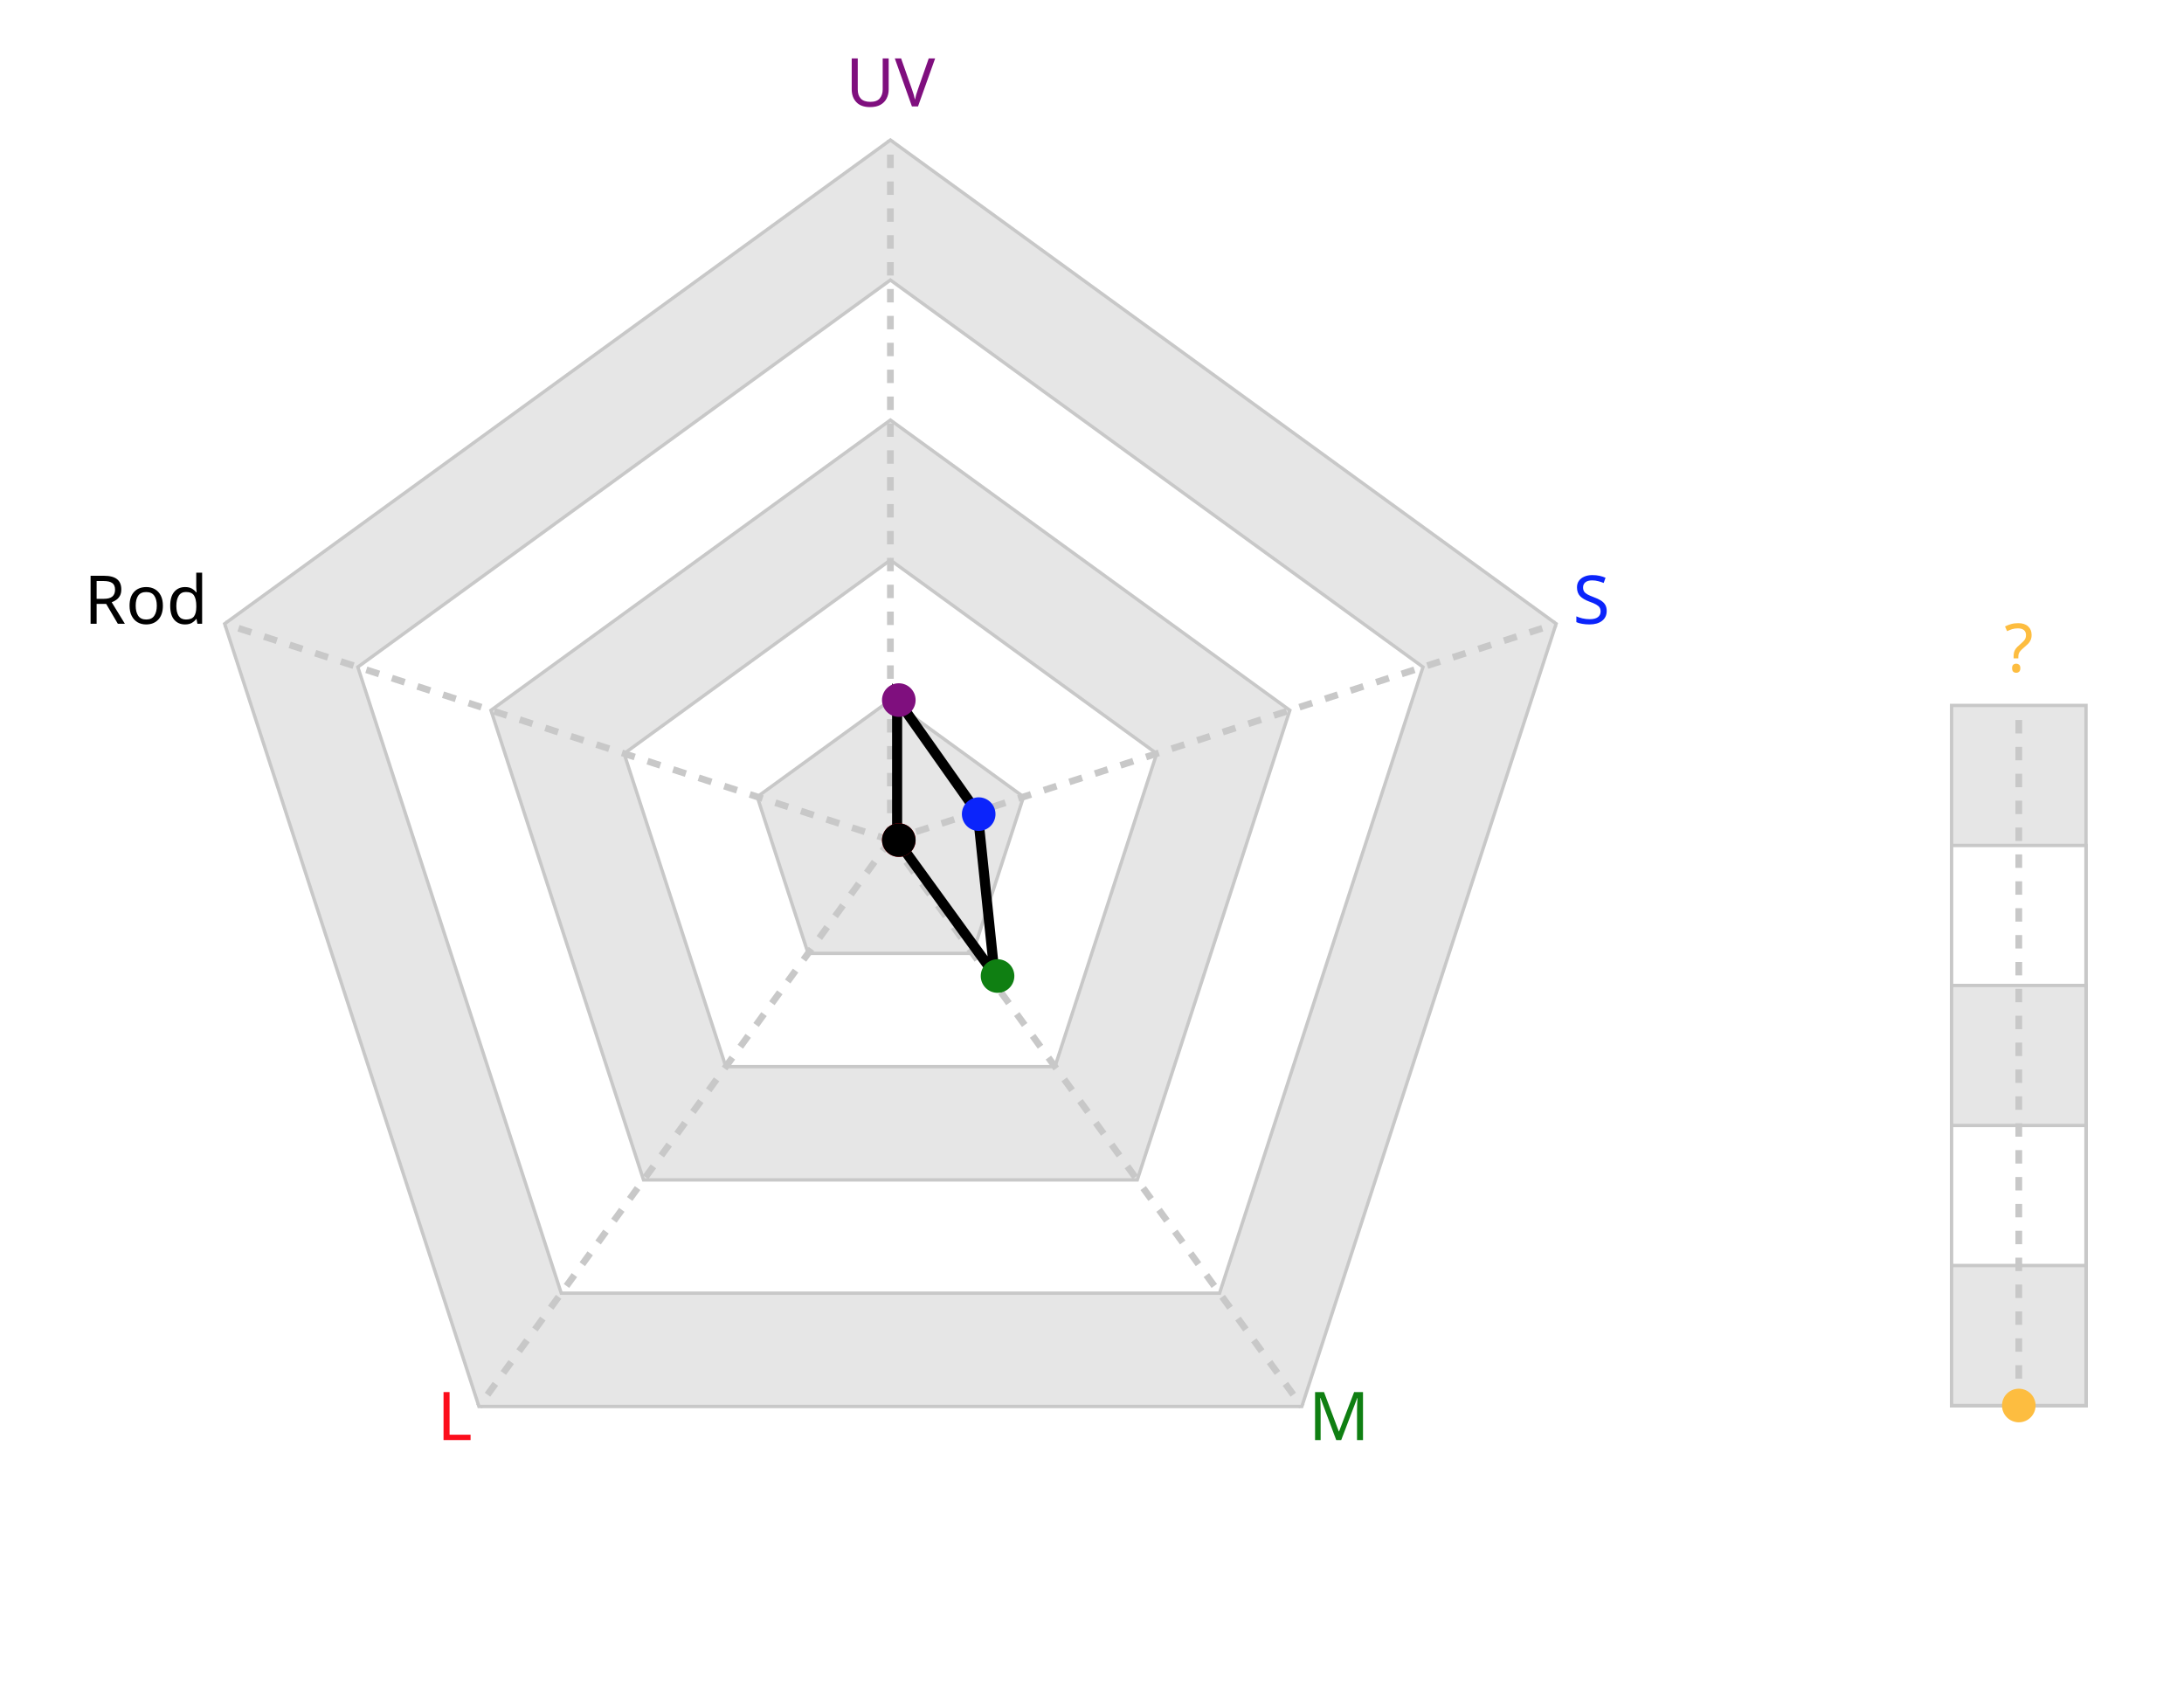
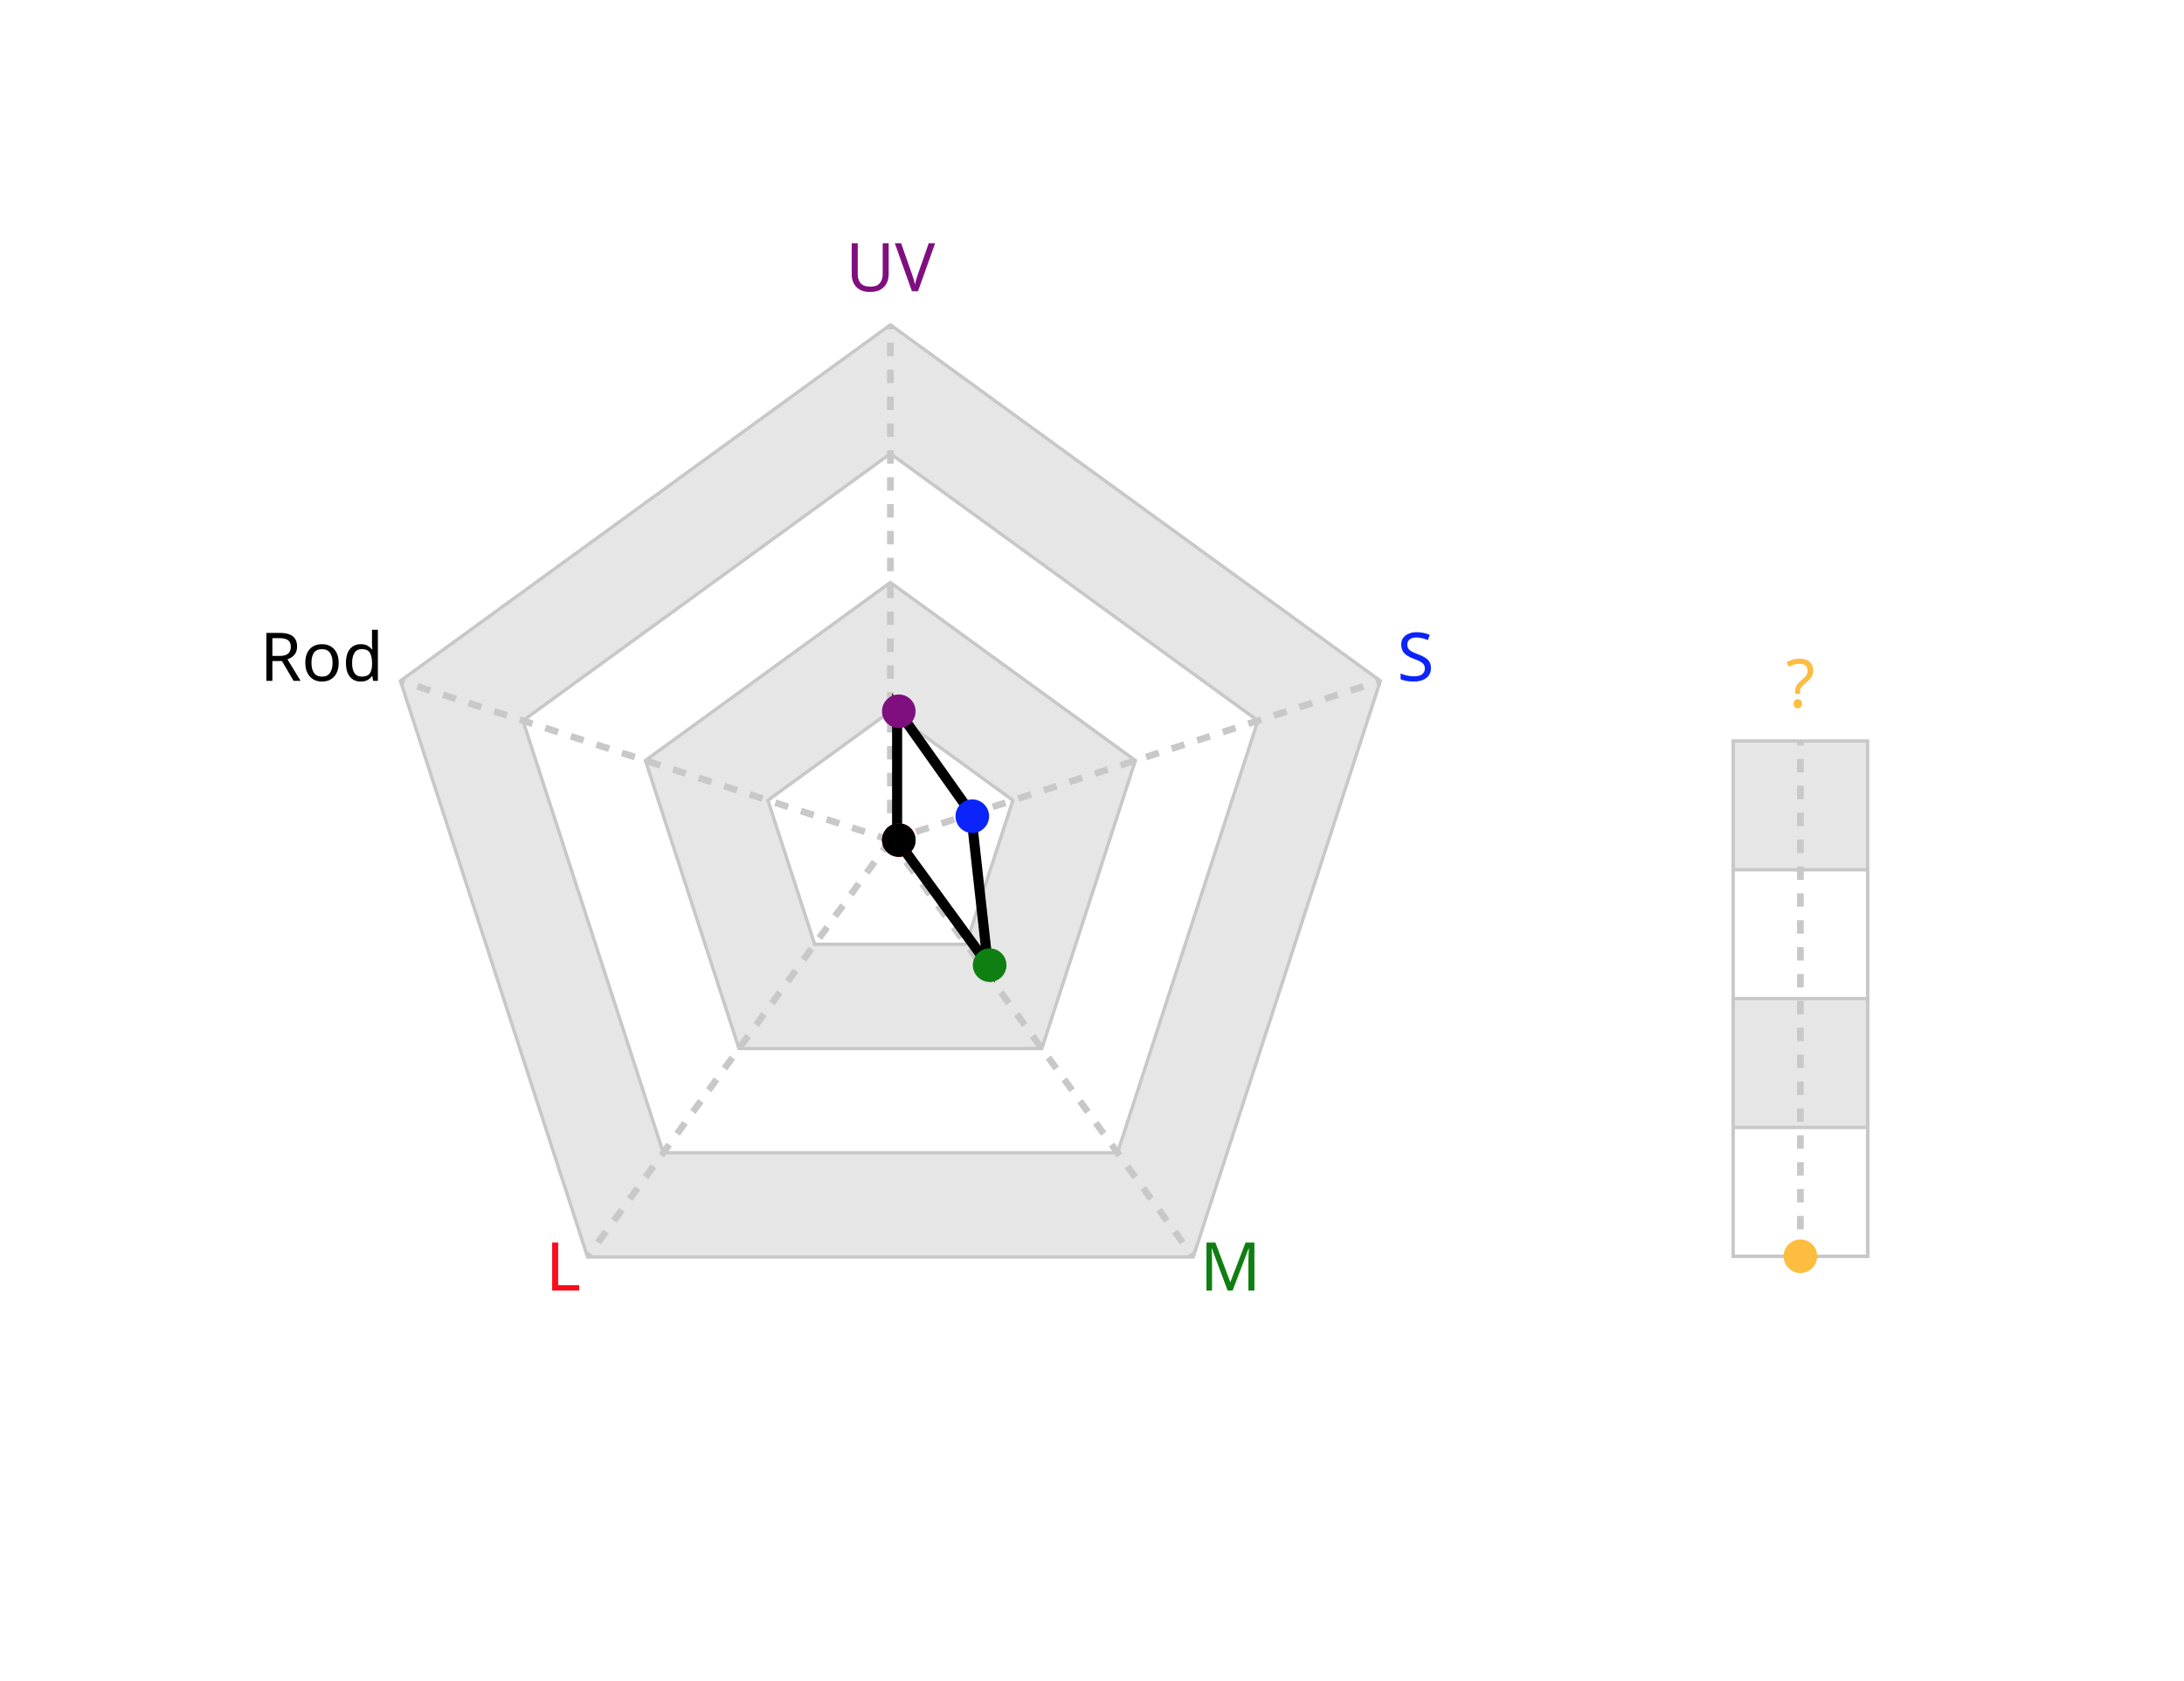
<svg xmlns="http://www.w3.org/2000/svg" baseProfile="full" height="500" version="1.1" width="650">
  <defs />
-   <polygon fill="rgb(230,230,230)" id="axGonMinor" points="265.0,41.667 463.137,185.621 387.455,418.545 142.545,418.545 66.863,185.621" stroke="rgb(200,200,200)" stroke-width="1" />
-   <polygon fill="rgb(255,255,255)" id="axGon" points="265.0,83.333 423.509,198.497 362.964,384.836 167.036,384.836 106.491,198.497" stroke="rgb(200,200,200)" stroke-width="1" />
-   <polygon fill="rgb(230,230,230)" id="axGonMinor" points="265.0,125 383.882,211.373 338.473,351.127 191.527,351.127 146.118,211.373" stroke="rgb(200,200,200)" stroke-width="1" />
-   <polygon fill="rgb(255,255,255)" id="axGon" points="265.0,166.667 344.255,224.249 313.982,317.418 216.018,317.418 185.745,224.249" stroke="rgb(200,200,200)" stroke-width="1" />
-   <polygon fill="rgb(230,230,230)" id="axGonMinor" points="265.0,208.333 304.627,237.124 289.491,283.709 240.509,283.709 225.373,237.124" stroke="rgb(200,200,200)" stroke-width="1" />
-   <rect fill="rgb(230,230,230)" height="208.333" id="zaxGonMinor" stroke="rgb(200,200,200)" stroke-width="1" width="40" x="580.833" y="209.926" />
-   <rect fill="rgb(255,255,255)" height="166.667" id="zaxGon" stroke="rgb(200,200,200)" stroke-width="1" width="40" x="580.833" y="251.593" />
-   <rect fill="rgb(230,230,230)" height="125" id="zaxGonMinor" stroke="rgb(200,200,200)" stroke-width="1" width="40" x="580.833" y="293.259" />
-   <rect fill="rgb(255,255,255)" height="83.333" id="zaxGon" stroke="rgb(200,200,200)" stroke-width="1" width="40" x="580.833" y="334.926" />
-   <rect fill="rgb(230,230,230)" height="41.667" id="zaxGonMinor" stroke="rgb(200,200,200)" stroke-width="1" width="40" x="580.833" y="376.593" />
-   <line id="ax" stroke="rgb(200,200,200)" stroke-dasharray="4" stroke-width="2" x1="600.833" x2="600.833" y1="418.259" y2="209.926" />
-   <text fill="rgb(253,189,64)" font-family="sans-serif" font-size="20" text-anchor="middle" transform="translate(0,-10)" x="600.833" y="209.926">?</text>
-   <line id="ax" stroke="rgb(200,200,200)" stroke-dasharray="4" stroke-width="2" transform="rotate(0.0,265.0,250.0)" x1="265.0" x2="265.0" y1="250.0" y2="41.667" />
-   <text alignment-baseline="middle" fill="rgb(127,15,126)" font-family="sans-serif" font-size="20" text-anchor="middle" transform="translate(0,-10)" x="265.0" y="41.667">UV</text>
-   <line id="ax" stroke="rgb(200,200,200)" stroke-dasharray="4" stroke-width="2" transform="rotate(72.0,265.0,250.0)" x1="265.0" x2="265.0" y1="250.0" y2="41.667" />
-   <text alignment-baseline="middle" fill="rgb(11,36,251)" font-family="sans-serif" font-size="20" text-anchor="start" transform="translate(+5,0)" x="463.137" y="185.621">S</text>
-   <line id="ax" stroke="rgb(200,200,200)" stroke-dasharray="4" stroke-width="2" transform="rotate(144.0,265.0,250.0)" x1="265.0" x2="265.0" y1="250.0" y2="41.667" />
-   <text alignment-baseline="middle" fill="rgb(15,127,18)" font-family="sans-serif" font-size="20" text-anchor="start" transform="translate(2,10)" x="387.455" y="418.545">M</text>
-   <line id="ax" stroke="rgb(200,200,200)" stroke-dasharray="4" stroke-width="2" transform="rotate(216.0,265.0,250.0)" x1="265.0" x2="265.0" y1="250.0" y2="41.667" />
-   <text alignment-baseline="middle" fill="rgb(252,13,27)" font-family="sans-serif" font-size="20" text-anchor="end" transform="translate(-2,10)" x="142.545" y="418.545">L</text>
-   <line id="ax" stroke="rgb(200,200,200)" stroke-dasharray="4" stroke-width="2" transform="rotate(288.0,265.0,250.0)" x1="265.0" x2="265.0" y1="250.0" y2="41.667" />
-   <text alignment-baseline="middle" fill="rgb(0,0,0)" font-family="sans-serif" font-size="20" text-anchor="end" transform="translate(-5,0)" x="66.863" y="185.621">Rod</text>
-   <path d="M267,208 L291,242 L296,290 L267,250 L267,250 Z" fill="none" id="cellGon" stroke="rgb(0,0,0)" stroke-linecap="round" stroke-opacity="1" stroke-width="3" />
-   <circle cx="267.5" cy="208.333" fill="rgb(127,15,126)" id="uDat" r="5" stroke="none" stroke-width="4" transform="rotate(0.0,267.5,250.0)" />
-   <circle cx="267.5" cy="225.0" fill="rgb(11,36,251)" id="sDat" r="5" stroke="none" stroke-width="4" transform="rotate(72.0,267.5,250.0)" />
-   <circle cx="267.5" cy="200.0" fill="rgb(15,127,18)" id="mDat" r="5" stroke="none" stroke-width="4" transform="rotate(144.0,267.5,250.0)" />
+   <polygon fill="rgb(230,230,230)" id="axGonMinor" points="265.0,96.667 410.829,202.617 355.127,374.049 174.873,374.049 119.171,202.617" stroke="rgb(200,200,200)" stroke-width="1" />
+   <polygon fill="rgb(255,255,255)" id="axGon" points="265.0,135.0 374.371,214.463 332.595,343.037 197.405,343.037 155.629,214.463" stroke="rgb(200,200,200)" stroke-width="1" />
+   <polygon fill="rgb(230,230,230)" id="axGonMinor" points="265.0,173.333 337.914,226.309 310.064,312.025 219.936,312.025 192.086,226.309" stroke="rgb(200,200,200)" stroke-width="1" />
+   <polygon fill="rgb(255,255,255)" id="axGon" points="265.0,211.667 301.457,238.154 287.532,281.012 242.468,281.012 228.543,238.154" stroke="rgb(200,200,200)" stroke-width="1" />
+   <rect fill="rgb(230,230,230)" height="153.333" id="zaxGonMinor" stroke="rgb(200,200,200)" stroke-width="1" width="40" x="515.833" y="220.506" />
+   <rect fill="rgb(255,255,255)" height="115.0" id="zaxGon" stroke="rgb(200,200,200)" stroke-width="1" width="40" x="515.833" y="258.839" />
+   <rect fill="rgb(230,230,230)" height="76.667" id="zaxGonMinor" stroke="rgb(200,200,200)" stroke-width="1" width="40" x="515.833" y="297.172" />
+   <rect fill="rgb(255,255,255)" height="38.333" id="zaxGon" stroke="rgb(200,200,200)" stroke-width="1" width="40" x="515.833" y="335.506" />
+   <line id="ax" stroke="rgb(200,200,200)" stroke-dasharray="4" stroke-width="2" x1="535.833" x2="535.833" y1="373.839" y2="220.506" />
+   <text fill="rgb(253,189,64)" font-family="sans-serif" font-size="20" text-anchor="middle" transform="translate(0,-10)" x="535.833" y="220.506">?</text>
+   <line id="ax" stroke="rgb(200,200,200)" stroke-dasharray="4" stroke-width="2" transform="rotate(0.0,265.0,250.0)" x1="265.0" x2="265.0" y1="250.0" y2="96.667" />
+   <text alignment-baseline="middle" fill="rgb(127,15,126)" font-family="sans-serif" font-size="20" text-anchor="middle" transform="translate(0,-10)" x="265.0" y="96.667">UV</text>
+   <line id="ax" stroke="rgb(200,200,200)" stroke-dasharray="4" stroke-width="2" transform="rotate(72.0,265.0,250.0)" x1="265.0" x2="265.0" y1="250.0" y2="96.667" />
+   <text alignment-baseline="middle" fill="rgb(11,36,251)" font-family="sans-serif" font-size="20" text-anchor="start" transform="translate(+5,0)" x="410.829" y="202.617">S</text>
+   <line id="ax" stroke="rgb(200,200,200)" stroke-dasharray="4" stroke-width="2" transform="rotate(144.0,265.0,250.0)" x1="265.0" x2="265.0" y1="250.0" y2="96.667" />
+   <text alignment-baseline="middle" fill="rgb(15,127,18)" font-family="sans-serif" font-size="20" text-anchor="start" transform="translate(2,10)" x="355.127" y="374.049">M</text>
+   <line id="ax" stroke="rgb(200,200,200)" stroke-dasharray="4" stroke-width="2" transform="rotate(216.0,265.0,250.0)" x1="265.0" x2="265.0" y1="250.0" y2="96.667" />
+   <text alignment-baseline="middle" fill="rgb(252,13,27)" font-family="sans-serif" font-size="20" text-anchor="end" transform="translate(-2,10)" x="174.873" y="374.049">L</text>
+   <line id="ax" stroke="rgb(200,200,200)" stroke-dasharray="4" stroke-width="2" transform="rotate(288.0,265.0,250.0)" x1="265.0" x2="265.0" y1="250.0" y2="96.667" />
+   <text alignment-baseline="middle" fill="rgb(0,0,0)" font-family="sans-serif" font-size="20" text-anchor="end" transform="translate(-5,0)" x="119.171" y="202.617">Rod</text>
+   <path d="M267,211 L289,242 L294,287 L267,250 L267,250 Z" fill="none" id="cellGon" stroke="rgb(0,0,0)" stroke-linecap="round" stroke-opacity="1" stroke-width="3" />
+   <circle cx="267.5" cy="211.667" fill="rgb(127,15,126)" id="uDat" r="5" stroke="none" stroke-width="4" transform="rotate(0.0,267.5,250.0)" />
+   <circle cx="267.5" cy="227.0" fill="rgb(11,36,251)" id="sDat" r="5" stroke="none" stroke-width="4" transform="rotate(72.0,267.5,250.0)" />
+   <circle cx="267.5" cy="204.0" fill="rgb(15,127,18)" id="mDat" r="5" stroke="none" stroke-width="4" transform="rotate(144.0,267.5,250.0)" />
  <circle cx="267.5" cy="250.0" fill="rgb(252,13,27)" id="lDat" r="5" stroke="none" stroke-width="4" transform="rotate(216.0,267.5,250.0)" />
  <circle cx="267.5" cy="250.0" fill="rgb(0,0,0)" id="rDat" r="5" stroke="none" stroke-width="4" transform="rotate(288.0,267.5,250.0)" />
-   <circle cx="600.833" cy="418.259" fill="rgb(253,189,64)" id="zDat" r="5" stroke="none" stroke-width="4" transform="rotate(0,600.8333,250.0)" />
+   <circle cx="535.833" cy="373.839" fill="rgb(253,189,64)" id="zDat" r="5" stroke="none" stroke-width="4" transform="rotate(0,535.8333,250.0)" />
</svg>
